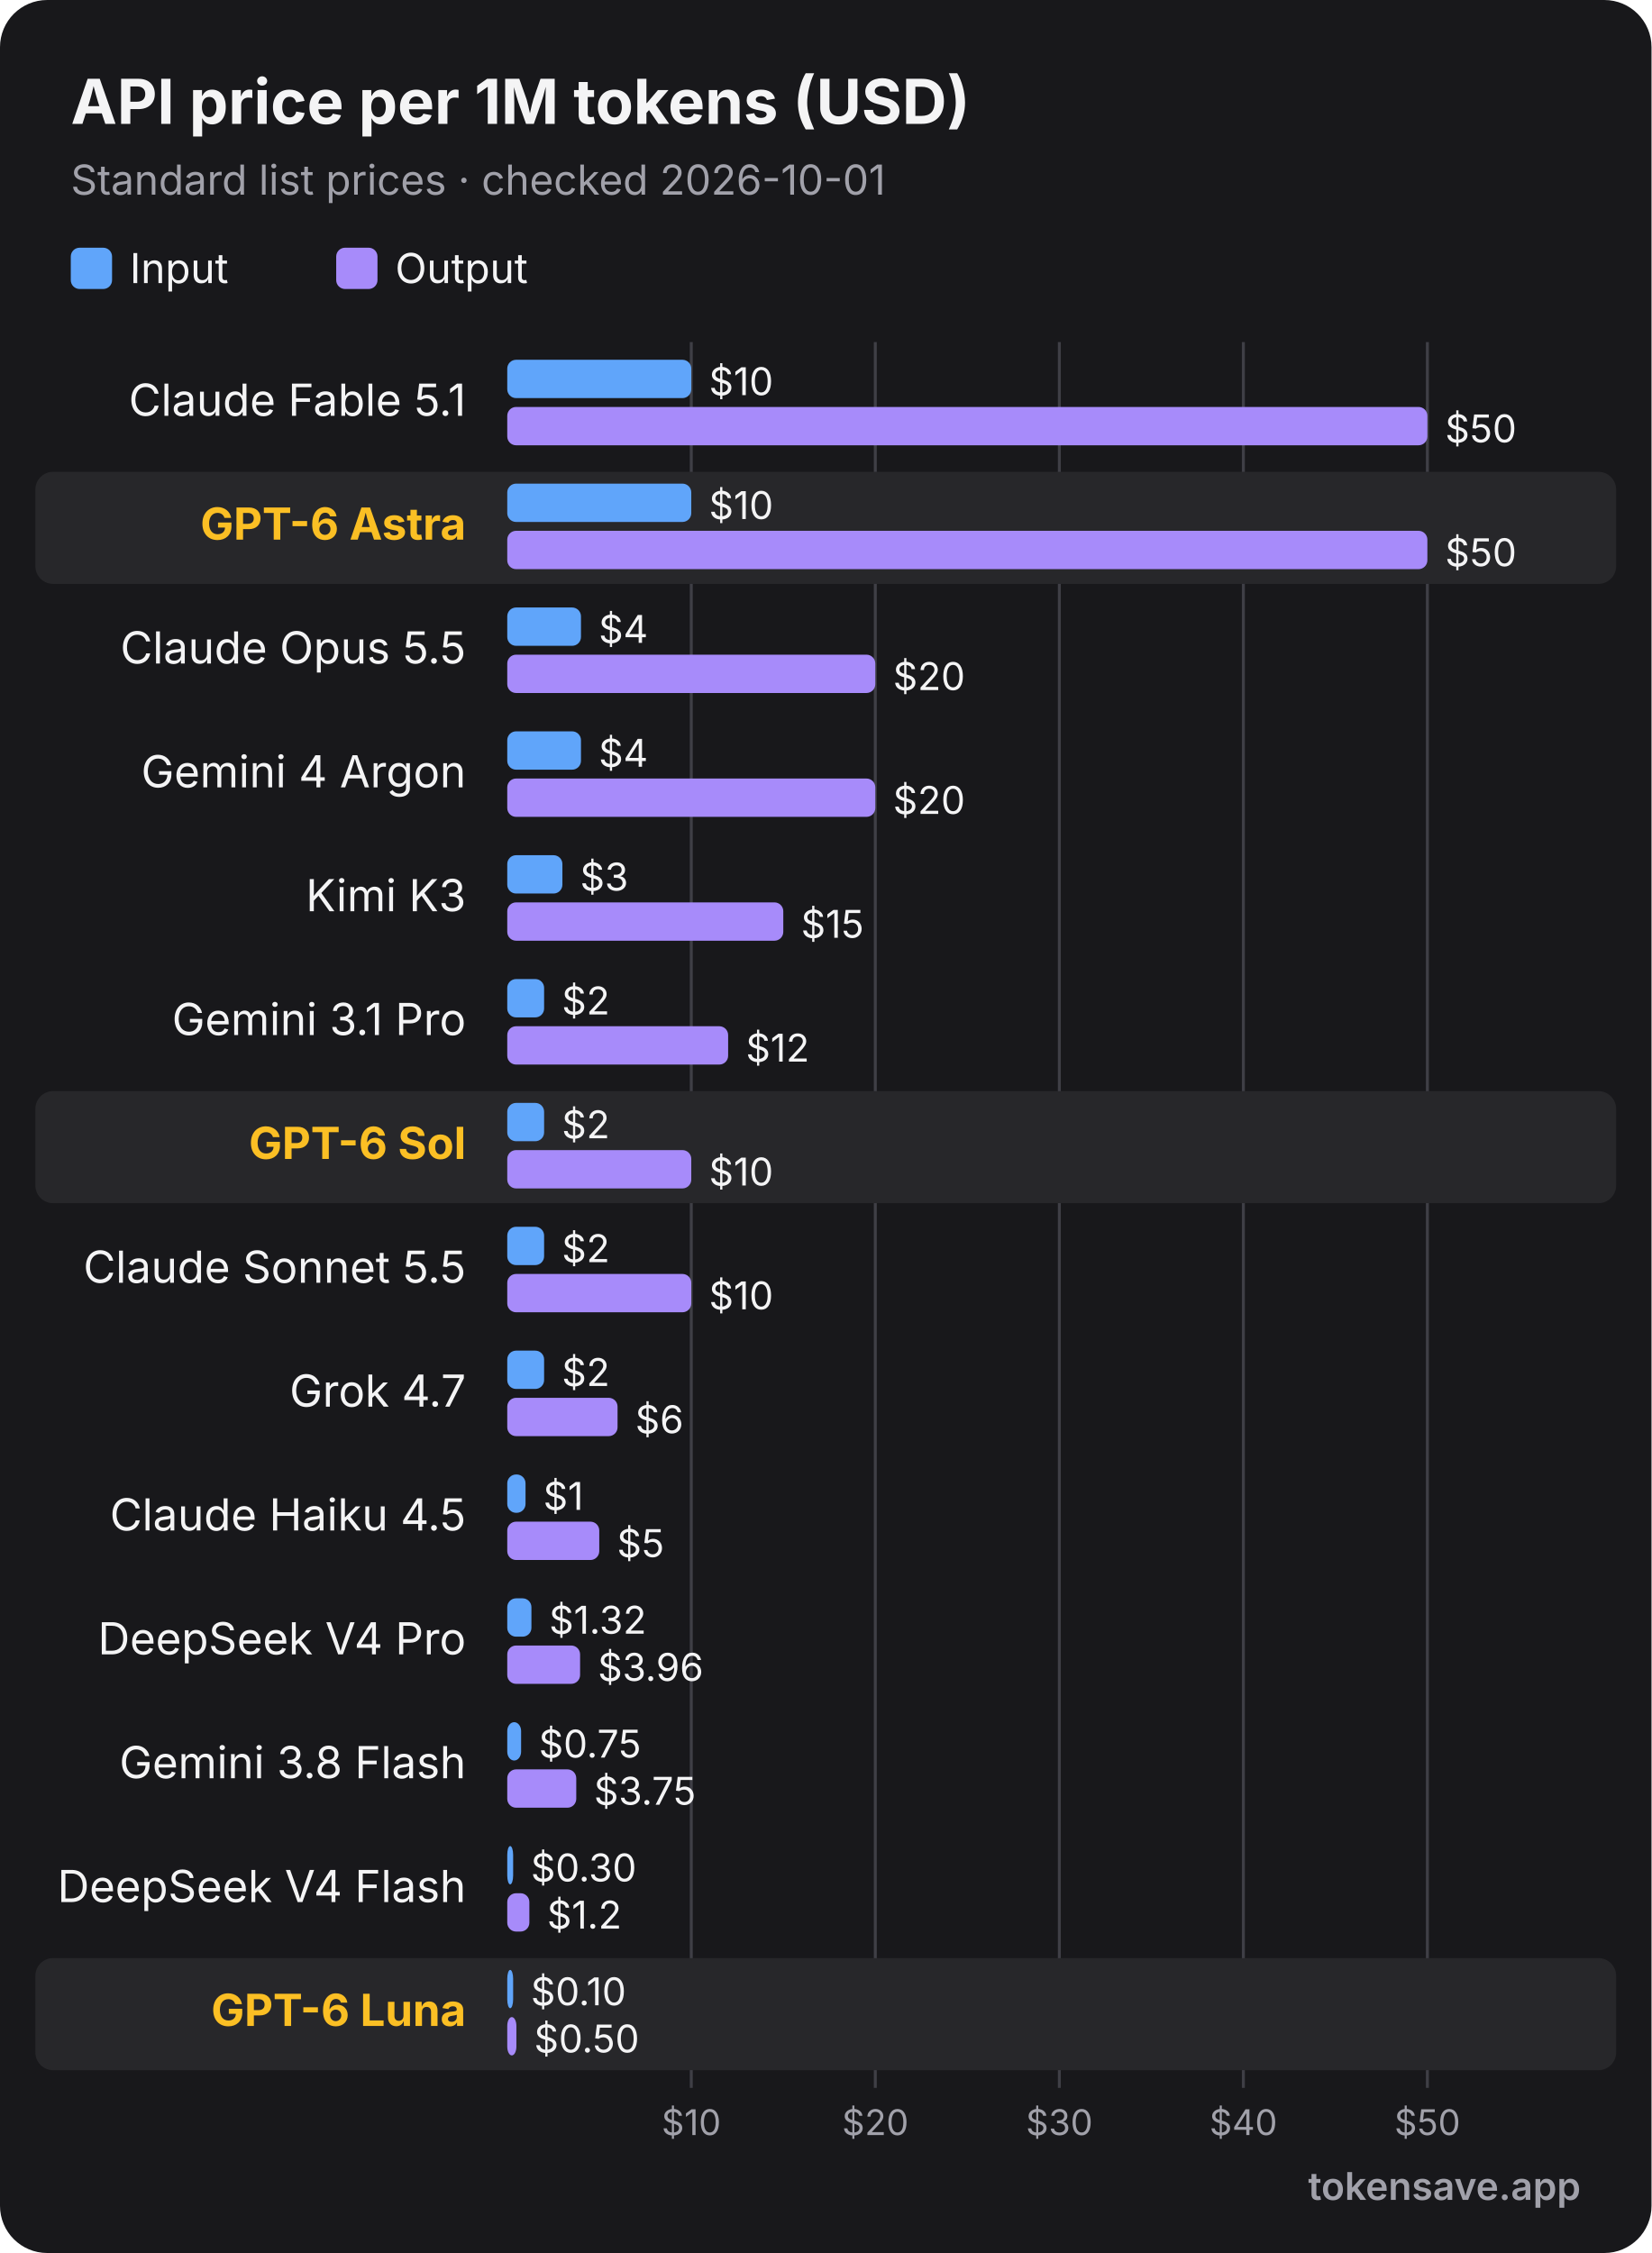
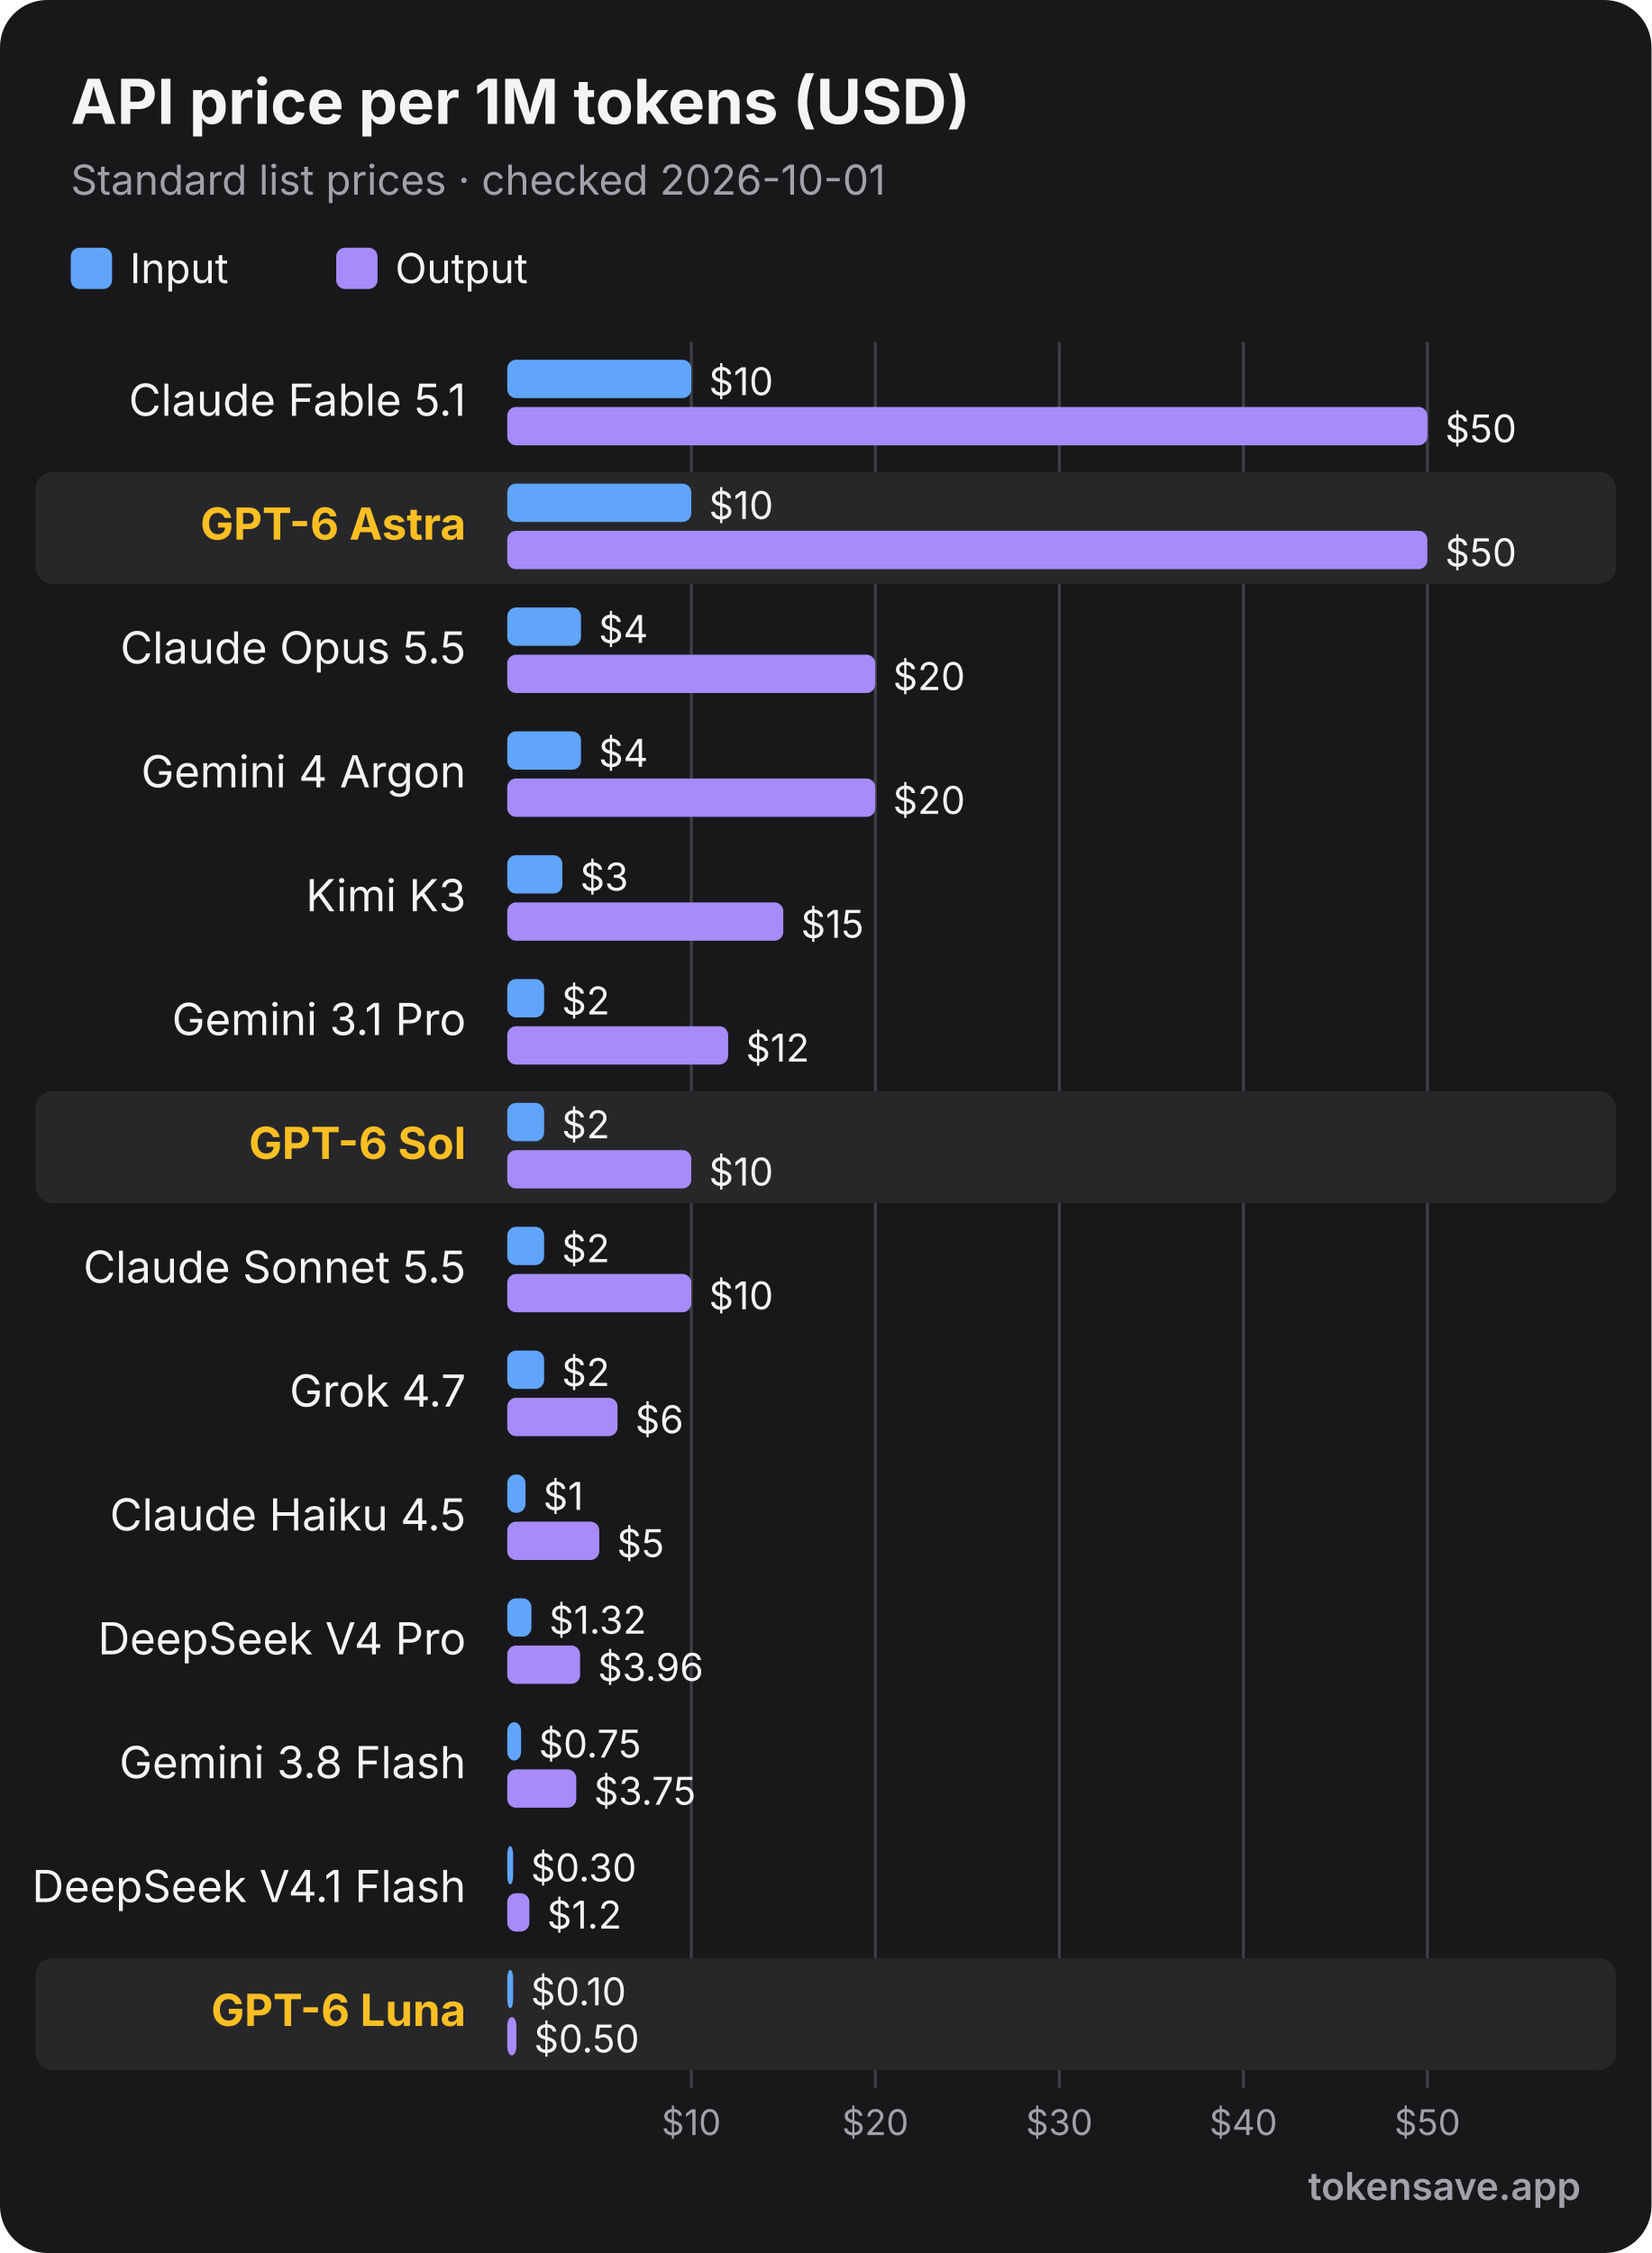
<svg xmlns="http://www.w3.org/2000/svg" viewBox="0 0 560 764" width="560" height="764" role="img" font-family="Inter, 'Segoe UI', Helvetica, Arial, sans-serif">
  <rect width="560" height="764" rx="16" fill="#18181b" />
  <text x="24" y="42" font-size="21" font-weight="700" fill="#f4f4f5">API price per 1M tokens (USD)</text>
  <text x="24" y="66" font-size="14" fill="#a1a1aa">Standard list prices · checked 2026-10-01</text>
  <rect x="24" y="84" width="14" height="14" rx="3" fill="#60a5fa" />
  <text x="44" y="96" font-size="14" fill="#f4f4f5">Input</text>
  <rect x="114" y="84" width="14" height="14" rx="3" fill="#a78bfa" />
  <text x="134" y="96" font-size="14" fill="#f4f4f5">Output</text>
  <line x1="234.4" y1="116" x2="234.4" y2="708" stroke="#3f3f46" stroke-width="1" />
  <text x="234.4" y="724" text-anchor="middle" font-size="12" fill="#a1a1aa">$10</text>
  <line x1="296.8" y1="116" x2="296.8" y2="708" stroke="#3f3f46" stroke-width="1" />
  <text x="296.8" y="724" text-anchor="middle" font-size="12" fill="#a1a1aa">$20</text>
  <line x1="359.2" y1="116" x2="359.2" y2="708" stroke="#3f3f46" stroke-width="1" />
  <text x="359.2" y="724" text-anchor="middle" font-size="12" fill="#a1a1aa">$30</text>
  <line x1="421.6" y1="116" x2="421.6" y2="708" stroke="#3f3f46" stroke-width="1" />
  <text x="421.6" y="724" text-anchor="middle" font-size="12" fill="#a1a1aa">$40</text>
  <line x1="484.0" y1="116" x2="484.0" y2="708" stroke="#3f3f46" stroke-width="1" />
  <text x="484.0" y="724" text-anchor="middle" font-size="12" fill="#a1a1aa">$50</text>
  <text x="158" y="141" text-anchor="end" font-size="15" font-weight="400" fill="#f4f4f5">Claude Fable 5.1</text>
  <rect x="172" y="122" width="62.4" height="13" rx="3" fill="#60a5fa" />
  <text x="240.4" y="134" font-size="13" fill="#f4f4f5">$10</text>
  <rect x="172" y="138" width="312.0" height="13" rx="3" fill="#a78bfa" />
  <text x="490.0" y="150" font-size="13" fill="#f4f4f5">$50</text>
  <rect x="12" y="160" width="536" height="38" rx="6" fill="#27272a" />
  <text x="158" y="183" text-anchor="end" font-size="15" font-weight="700" fill="#fbbf24">GPT-6 Astra</text>
  <rect x="172" y="164" width="62.4" height="13" rx="3" fill="#60a5fa" />
  <text x="240.4" y="176" font-size="13" fill="#f4f4f5">$10</text>
  <rect x="172" y="180" width="312.0" height="13" rx="3" fill="#a78bfa" />
  <text x="490.0" y="192" font-size="13" fill="#f4f4f5">$50</text>
  <text x="158" y="225" text-anchor="end" font-size="15" font-weight="400" fill="#f4f4f5">Claude Opus 5.5</text>
  <rect x="172" y="206" width="25.0" height="13" rx="3" fill="#60a5fa" />
  <text x="203.0" y="218" font-size="13" fill="#f4f4f5">$4</text>
  <rect x="172" y="222" width="124.8" height="13" rx="3" fill="#a78bfa" />
  <text x="302.8" y="234" font-size="13" fill="#f4f4f5">$20</text>
  <text x="158" y="267" text-anchor="end" font-size="15" font-weight="400" fill="#f4f4f5">Gemini 4 Argon</text>
  <rect x="172" y="248" width="25.0" height="13" rx="3" fill="#60a5fa" />
  <text x="203.0" y="260" font-size="13" fill="#f4f4f5">$4</text>
  <rect x="172" y="264" width="124.8" height="13" rx="3" fill="#a78bfa" />
  <text x="302.8" y="276" font-size="13" fill="#f4f4f5">$20</text>
  <text x="158" y="309" text-anchor="end" font-size="15" font-weight="400" fill="#f4f4f5">Kimi K3</text>
  <rect x="172" y="290" width="18.7" height="13" rx="3" fill="#60a5fa" />
  <text x="196.7" y="302" font-size="13" fill="#f4f4f5">$3</text>
  <rect x="172" y="306" width="93.6" height="13" rx="3" fill="#a78bfa" />
  <text x="271.6" y="318" font-size="13" fill="#f4f4f5">$15</text>
  <text x="158" y="351" text-anchor="end" font-size="15" font-weight="400" fill="#f4f4f5">Gemini 3.1 Pro</text>
  <rect x="172" y="332" width="12.5" height="13" rx="3" fill="#60a5fa" />
  <text x="190.5" y="344" font-size="13" fill="#f4f4f5">$2</text>
  <rect x="172" y="348" width="74.9" height="13" rx="3" fill="#a78bfa" />
  <text x="252.9" y="360" font-size="13" fill="#f4f4f5">$12</text>
  <rect x="12" y="370" width="536" height="38" rx="6" fill="#27272a" />
  <text x="158" y="393" text-anchor="end" font-size="15" font-weight="700" fill="#fbbf24">GPT-6 Sol</text>
  <rect x="172" y="374" width="12.5" height="13" rx="3" fill="#60a5fa" />
  <text x="190.5" y="386" font-size="13" fill="#f4f4f5">$2</text>
  <rect x="172" y="390" width="62.4" height="13" rx="3" fill="#a78bfa" />
  <text x="240.4" y="402" font-size="13" fill="#f4f4f5">$10</text>
  <text x="158" y="435" text-anchor="end" font-size="15" font-weight="400" fill="#f4f4f5">Claude Sonnet 5.5</text>
  <rect x="172" y="416" width="12.5" height="13" rx="3" fill="#60a5fa" />
  <text x="190.5" y="428" font-size="13" fill="#f4f4f5">$2</text>
  <rect x="172" y="432" width="62.4" height="13" rx="3" fill="#a78bfa" />
  <text x="240.4" y="444" font-size="13" fill="#f4f4f5">$10</text>
  <text x="158" y="477" text-anchor="end" font-size="15" font-weight="400" fill="#f4f4f5">Grok 4.7</text>
  <rect x="172" y="458" width="12.5" height="13" rx="3" fill="#60a5fa" />
  <text x="190.5" y="470" font-size="13" fill="#f4f4f5">$2</text>
  <rect x="172" y="474" width="37.4" height="13" rx="3" fill="#a78bfa" />
  <text x="215.4" y="486" font-size="13" fill="#f4f4f5">$6</text>
  <text x="158" y="519" text-anchor="end" font-size="15" font-weight="400" fill="#f4f4f5">Claude Haiku 4.5</text>
  <rect x="172" y="500" width="6.2" height="13" rx="3" fill="#60a5fa" />
  <text x="184.2" y="512" font-size="13" fill="#f4f4f5">$1</text>
  <rect x="172" y="516" width="31.2" height="13" rx="3" fill="#a78bfa" />
  <text x="209.2" y="528" font-size="13" fill="#f4f4f5">$5</text>
  <text x="158" y="561" text-anchor="end" font-size="15" font-weight="400" fill="#f4f4f5">DeepSeek V4 Pro</text>
  <rect x="172" y="542" width="8.2" height="13" rx="3" fill="#60a5fa" />
  <text x="186.2" y="554" font-size="13" fill="#f4f4f5">$1.32</text>
  <rect x="172" y="558" width="24.7" height="13" rx="3" fill="#a78bfa" />
  <text x="202.7" y="570" font-size="13" fill="#f4f4f5">$3.96</text>
  <text x="158" y="603" text-anchor="end" font-size="15" font-weight="400" fill="#f4f4f5">Gemini 3.8 Flash</text>
  <rect x="172" y="584" width="4.7" height="13" rx="3" fill="#60a5fa" />
  <text x="182.7" y="596" font-size="13" fill="#f4f4f5">$0.75</text>
  <rect x="172" y="600" width="23.4" height="13" rx="3" fill="#a78bfa" />
  <text x="201.4" y="612" font-size="13" fill="#f4f4f5">$3.75</text>
-   <text x="158" y="645" text-anchor="end" font-size="15" font-weight="400" fill="#f4f4f5">DeepSeek V4 Flash</text>
+   <text x="158" y="645" text-anchor="end" font-size="15" font-weight="400" fill="#f4f4f5">DeepSeek V4.1 Flash</text>
  <rect x="172" y="626" width="2.0" height="13" rx="3" fill="#60a5fa" />
  <text x="180.0" y="638" font-size="13" fill="#f4f4f5">$0.30</text>
  <rect x="172" y="642" width="7.5" height="13" rx="3" fill="#a78bfa" />
  <text x="185.5" y="654" font-size="13" fill="#f4f4f5">$1.2</text>
  <rect x="12" y="664" width="536" height="38" rx="6" fill="#27272a" />
  <text x="158" y="687" text-anchor="end" font-size="15" font-weight="700" fill="#fbbf24">GPT-6 Luna</text>
  <rect x="172" y="668" width="2.0" height="13" rx="3" fill="#60a5fa" />
  <text x="180.0" y="680" font-size="13" fill="#f4f4f5">$0.10</text>
  <rect x="172" y="684" width="3.1" height="13" rx="3" fill="#a78bfa" />
  <text x="181.1" y="696" font-size="13" fill="#f4f4f5">$0.50</text>
  <text x="536" y="746" text-anchor="end" font-size="13" font-weight="600" fill="#a1a1aa">tokensave.app</text>
</svg>
